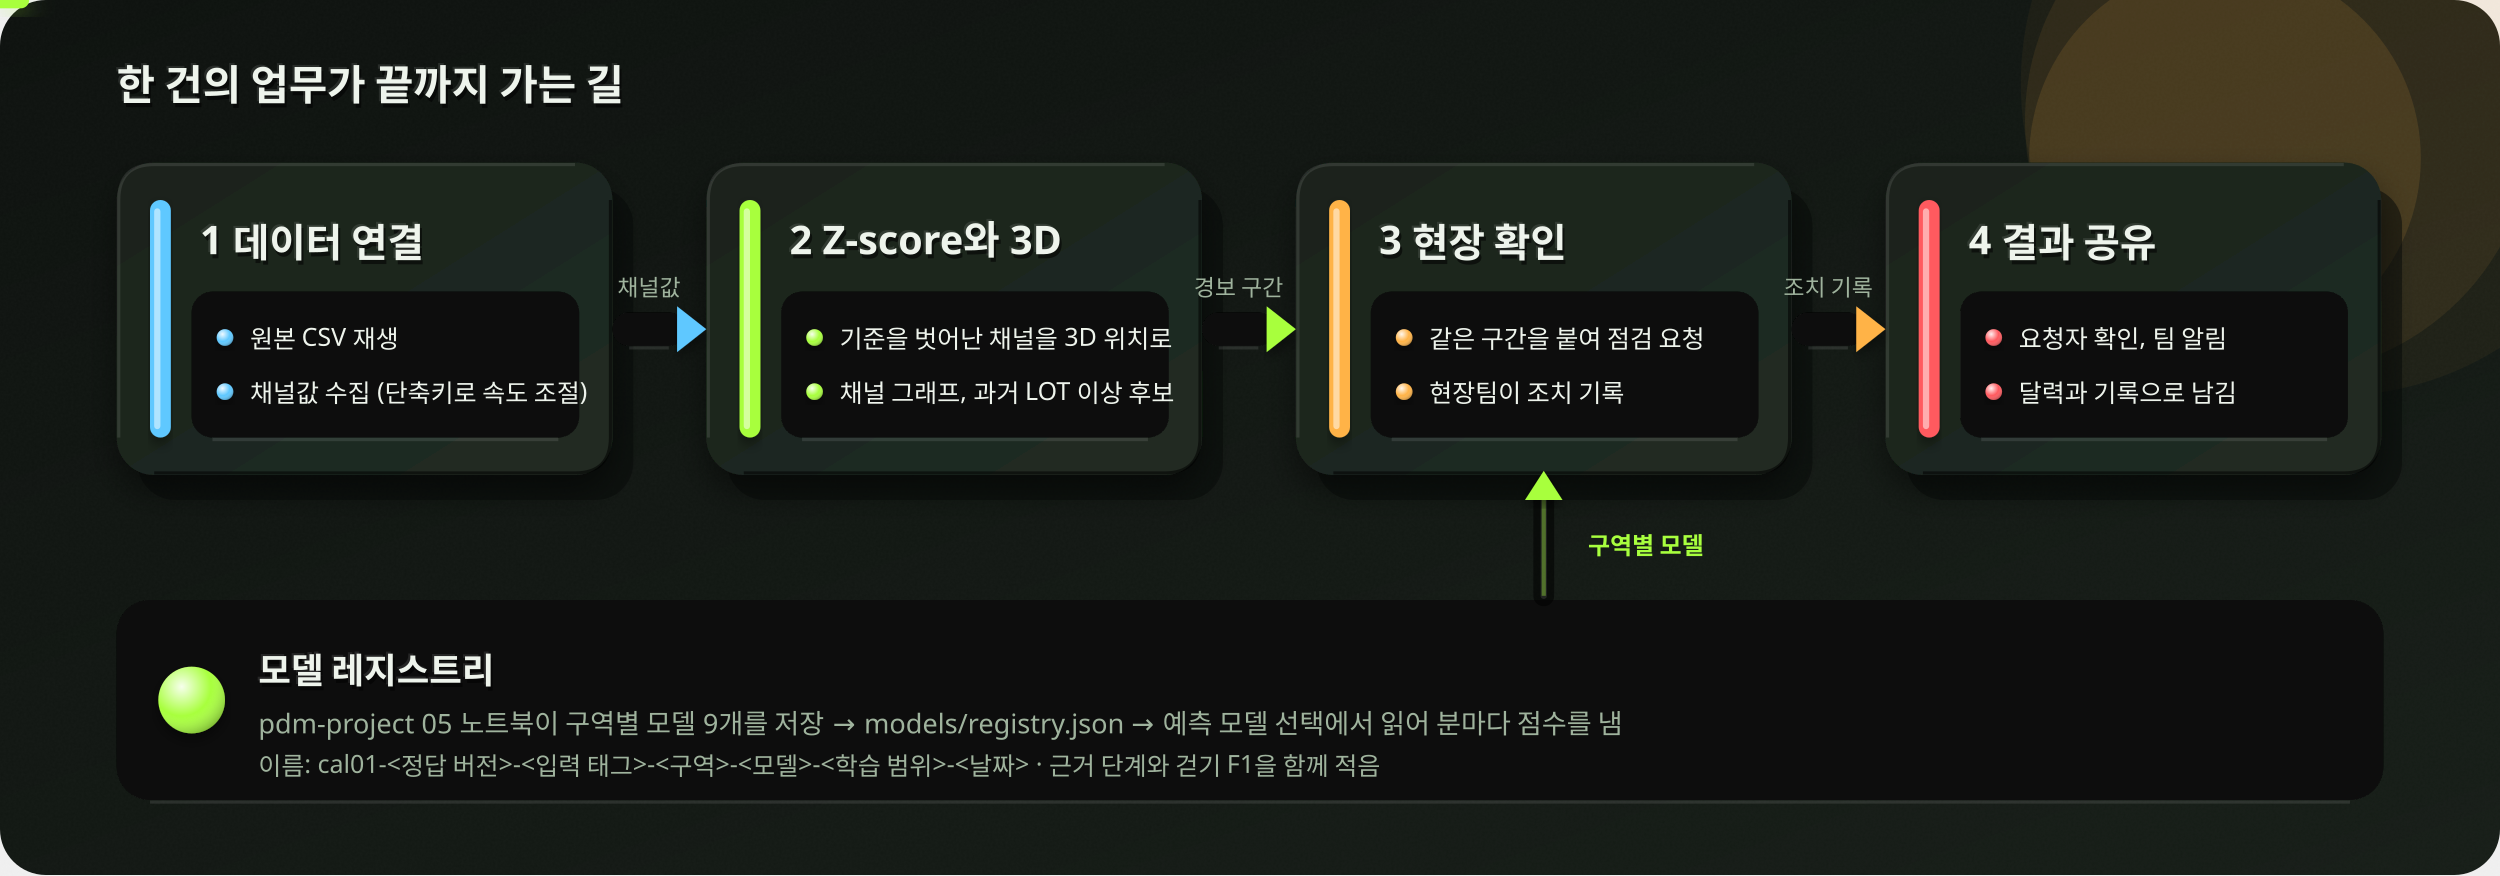
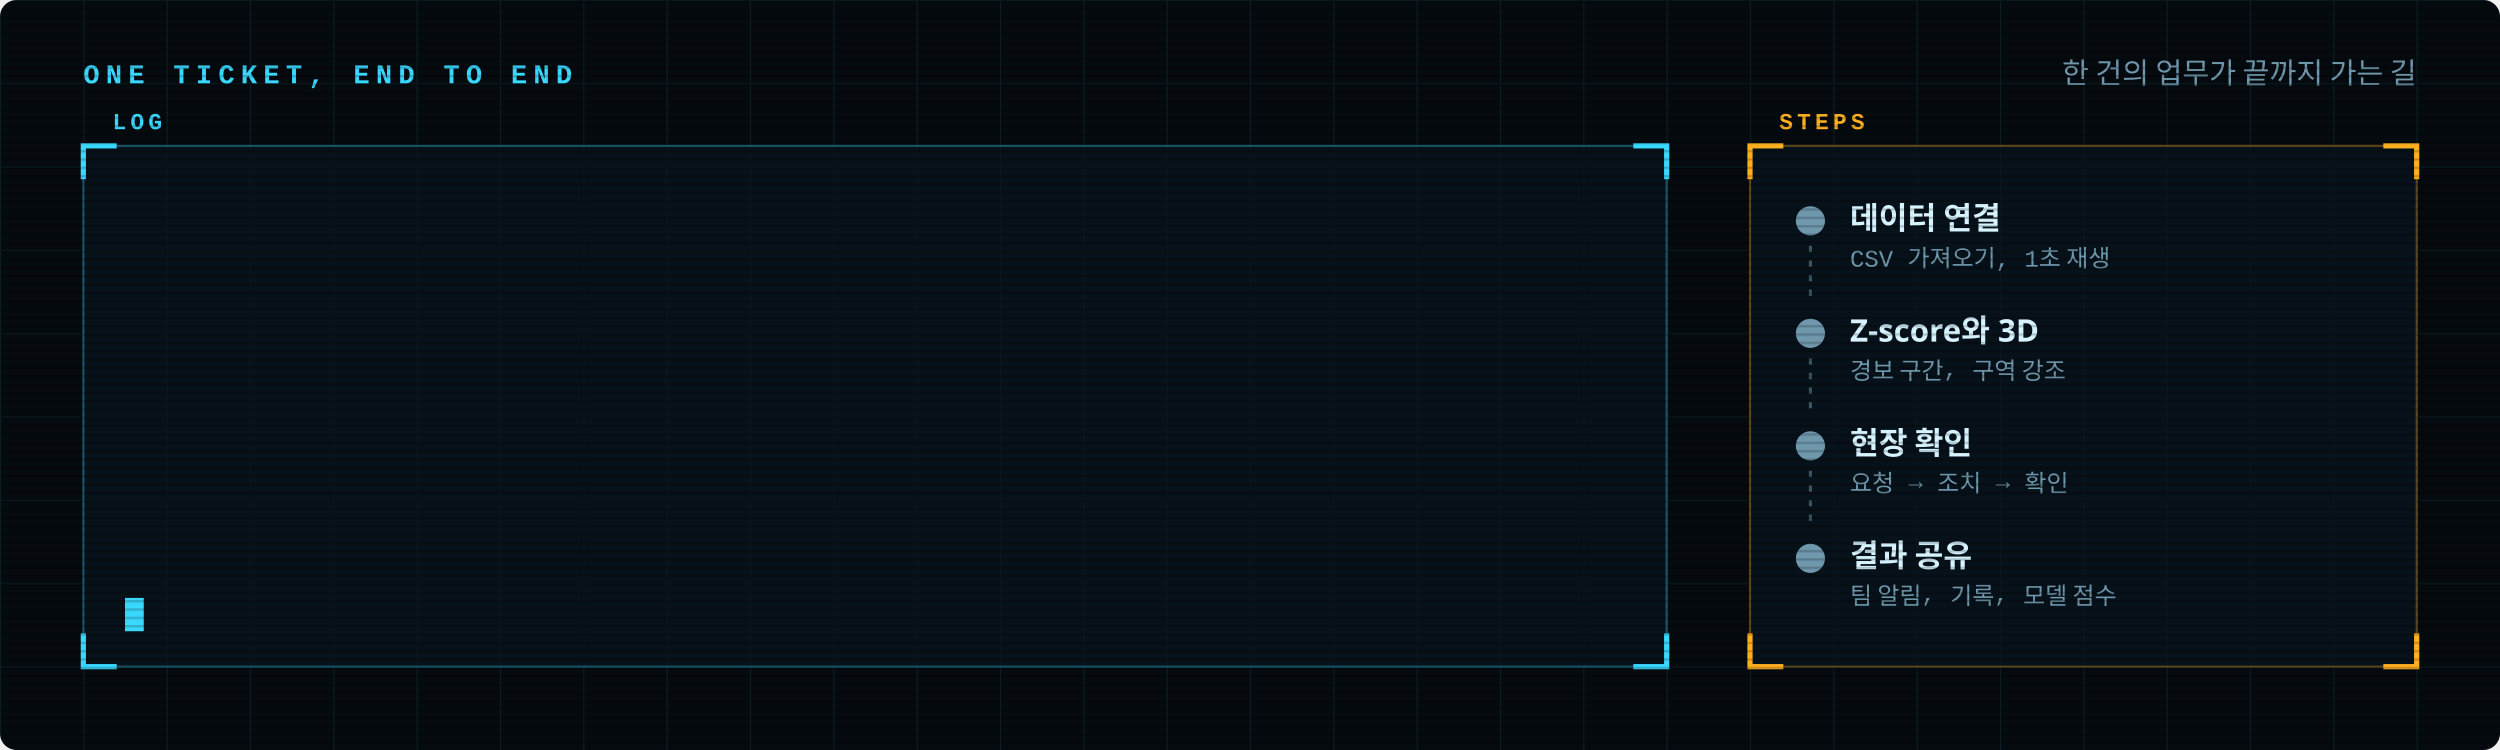
- <svg xmlns="http://www.w3.org/2000/svg" viewBox="0 0 1200 420" width="1200" height="420" font-family="Pretendard, 'Apple SD Gothic Neo', 'Malgun Gothic', 'Noto Sans KR', sans-serif">
+ <svg xmlns="http://www.w3.org/2000/svg" viewBox="0 0 1200 360" width="1200" height="360" font-family="Pretendard, 'Apple SD Gothic Neo', 'Malgun Gothic', 'Noto Sans KR', sans-serif">
  <defs>
-     <filter id="shadow" x="-10%" y="-10%" width="120%" height="140%">
-       <feDropShadow dx="0" dy="8" stdDeviation="8" flood-color="#000" flood-opacity="0.45" />
-     </filter>
-     <filter id="shadow-sm" x="-10%" y="-10%" width="120%" height="140%">
-       <feDropShadow dx="0" dy="3" stdDeviation="3" flood-color="#000" flood-opacity="0.45" />
-     </filter>
-     <filter id="inset" x="-10%" y="-10%" width="120%" height="130%">
-       <feOffset dx="0" dy="3" />
-       <feGaussianBlur stdDeviation="3" result="ob" />
-       <feComposite operator="out" in="SourceGraphic" in2="ob" result="inv" />
-       <feFlood flood-color="#000" flood-opacity="0.55" result="col" />
-       <feComposite operator="in" in="col" in2="inv" result="sh" />
-       <feComposite operator="over" in="sh" in2="SourceGraphic" />
-     </filter>
-     <filter id="glow" x="-50%" y="-50%" width="200%" height="200%">
-       <feGaussianBlur stdDeviation="6" result="b" />
+     <pattern id="grid" width="40" height="40" patternUnits="userSpaceOnUse">
+       <path d="M 40 0 L 0 0 0 40" fill="none" stroke="#39d8ff" stroke-opacity="0.10" stroke-width="1" />
+     </pattern>
+     <pattern id="scan" width="4" height="4" patternUnits="userSpaceOnUse">
+       <rect width="4" height="1.2" fill="#000" fill-opacity="0.18" />
+     </pattern>
+     <filter id="glow" x="-30%" y="-30%" width="160%" height="160%">
+       <feGaussianBlur stdDeviation="3" result="b" />
      <feMerge>
        <feMergeNode in="b" />
        <feMergeNode in="SourceGraphic" />
      </feMerge>
    </filter>
-     <filter id="grain">
-       <feTurbulence type="fractalNoise" baseFrequency="0.8" numOctaves="2" stitchTiles="stitch" />
-       <feColorMatrix values="0 0 0 0 0.5  0 0 0 0 0.5  0 0 0 0 0.5  0 0 0 0.6 0" />
+     <filter id="glow-lg" x="-30%" y="-30%" width="160%" height="160%">
+       <feGaussianBlur stdDeviation="8" result="b" />
+       <feMerge>
+         <feMergeNode in="b" />
+         <feMergeNode in="SourceGraphic" />
+       </feMerge>
    </filter>
-     <linearGradient id="plate" x1="0" y1="0" x2="1" y2="1">
-       <stop offset="0" stop-color="#1a231c" />
-       <stop offset="1" stop-color="#212c23" />
-     </linearGradient>
-     <linearGradient id="bg" x1="0" y1="0" x2="1" y2="1">
-       <stop offset="0" stop-color="#0d110e" />
-       <stop offset="1" stop-color="#161d17" />
-     </linearGradient>
-     <radialGradient id="coin" cx="0.35" cy="0.3" r="0.8">
-       <stop offset="0" stop-color="#ffffff" stop-opacity="0.9" />
-       <stop offset="0.55" stop-color="#ffffff" stop-opacity="0" />
-       <stop offset="1" stop-color="#000000" stop-opacity="0.35" />
-     </radialGradient>
  </defs>
-   <rect width="1200" height="420" rx="22" fill="url(#bg)" />
-   <rect width="1200" height="420" rx="22" filter="url(#grain)" opacity="0.05" />
-   <circle cx="1120" cy="40" r="150" fill="#ffb347" opacity="0.05" />
-   <circle cx="1094" cy="58" r="122" fill="#ffb347" opacity="0.08" />
-   <circle cx="1068" cy="76" r="94" fill="#ffb347" opacity="0.12" />
-   <text x="57" y="50" font-size="20" fill="#000000" font-weight="bold" text-anchor="start" opacity="0.55">한 건의 업무가 끝까지 가는 길</text>
-   <text x="55" y="47" font-size="20" fill="#ffffff" font-weight="bold" text-anchor="start" opacity="0.10">한 건의 업무가 끝까지 가는 길</text>
-   <text x="56" y="48" font-size="20" fill="#eef4ec" font-weight="bold" text-anchor="start">한 건의 업무가 끝까지 가는 길</text>
-   <rect x="66" y="90" width="238" height="150" rx="18" fill="#080b09" opacity="0.55" />
-   <rect x="56" y="78" width="238" height="150" rx="18" fill="url(#plate)" filter="url(#shadow)" />
-   <path d="M 57 210 L 57 96 Q 57 79 74 79 L 276 79" fill="none" stroke="#ffffff" stroke-opacity="0.10" stroke-width="1.5" />
-   <path d="M 74 227 L 276 227 Q 293 227 293 210 L 293 96" fill="none" stroke="#000000" stroke-opacity="0.55" stroke-width="1.5" />
-   <rect x="72" y="96" width="10" height="114" rx="5" fill="#5ec8ff" filter="url(#shadow-sm)" />
-   <rect x="74" y="100" width="3" height="106" rx="1.5" fill="#ffffff" opacity="0.5" />
-   <text x="97" y="124" font-size="19" fill="#000000" font-weight="bold" text-anchor="start" opacity="0.55">1 데이터 연결</text>
-   <text x="95" y="121" font-size="19" fill="#ffffff" font-weight="bold" text-anchor="start" opacity="0.10">1 데이터 연결</text>
-   <text x="96" y="122" font-size="19" fill="#eef4ec" font-weight="bold" text-anchor="start">1 데이터 연결</text>
-   <rect x="92" y="140" width="186" height="70" rx="10" fill="#080b09" filter="url(#inset)" />
-   <path d="M 102 211 L 268 211" stroke="#ffffff" stroke-opacity="0.10" stroke-width="1.5" />
-   <circle cx="108" cy="162" r="4" fill="#5ec8ff" filter="url(#shadow-sm)" />
-   <circle cx="108" cy="162" r="4" fill="url(#coin)" />
-   <text x="120" y="167" font-size="12" fill="#eef4ec" font-weight="normal" text-anchor="start">원본 CSV 재생</text>
-   <circle cx="108" cy="188" r="4" fill="#5ec8ff" filter="url(#shadow-sm)" />
-   <circle cx="108" cy="188" r="4" fill="url(#coin)" />
-   <text x="120" y="193" font-size="12" fill="#eef4ec" font-weight="normal" text-anchor="start">채널값 수집 (단축키로 속도 조절)</text>
-   <rect x="349" y="90" width="238" height="150" rx="18" fill="#080b09" opacity="0.55" />
-   <rect x="339" y="78" width="238" height="150" rx="18" fill="url(#plate)" filter="url(#shadow)" />
-   <path d="M 340 210 L 340 96 Q 340 79 357 79 L 559 79" fill="none" stroke="#ffffff" stroke-opacity="0.10" stroke-width="1.5" />
-   <path d="M 357 227 L 559 227 Q 576 227 576 210 L 576 96" fill="none" stroke="#000000" stroke-opacity="0.55" stroke-width="1.5" />
-   <rect x="355" y="96" width="10" height="114" rx="5" fill="#a8ff3e" filter="url(#shadow-sm)" />
-   <rect x="357" y="100" width="3" height="106" rx="1.5" fill="#ffffff" opacity="0.5" />
-   <text x="380" y="124" font-size="19" fill="#000000" font-weight="bold" text-anchor="start" opacity="0.55">2 Z-score와 3D</text>
-   <text x="378" y="121" font-size="19" fill="#ffffff" font-weight="bold" text-anchor="start" opacity="0.10">2 Z-score와 3D</text>
-   <text x="379" y="122" font-size="19" fill="#eef4ec" font-weight="bold" text-anchor="start">2 Z-score와 3D</text>
-   <rect x="375" y="140" width="186" height="70" rx="10" fill="#080b09" filter="url(#inset)" />
-   <path d="M 385 211 L 551 211" stroke="#ffffff" stroke-opacity="0.10" stroke-width="1.5" />
-   <circle cx="391" cy="162" r="4" fill="#a8ff3e" filter="url(#shadow-sm)" />
-   <circle cx="391" cy="162" r="4" fill="url(#coin)" />
-   <text x="403" y="167" font-size="12" fill="#eef4ec" font-weight="normal" text-anchor="start">기준을 벗어난 채널을 3D 위치로</text>
-   <circle cx="391" cy="188" r="4" fill="#a8ff3e" filter="url(#shadow-sm)" />
-   <circle cx="391" cy="188" r="4" fill="url(#coin)" />
-   <text x="403" y="193" font-size="12" fill="#eef4ec" font-weight="normal" text-anchor="start">채널 그래프, 과거 LOT 이상 후보</text>
-   <rect x="632" y="90" width="238" height="150" rx="18" fill="#080b09" opacity="0.55" />
-   <rect x="622" y="78" width="238" height="150" rx="18" fill="url(#plate)" filter="url(#shadow)" />
-   <path d="M 623 210 L 623 96 Q 623 79 640 79 L 842 79" fill="none" stroke="#ffffff" stroke-opacity="0.10" stroke-width="1.5" />
-   <path d="M 640 227 L 842 227 Q 859 227 859 210 L 859 96" fill="none" stroke="#000000" stroke-opacity="0.55" stroke-width="1.5" />
-   <rect x="638" y="96" width="10" height="114" rx="5" fill="#ffb347" filter="url(#shadow-sm)" />
-   <rect x="640" y="100" width="3" height="106" rx="1.5" fill="#ffffff" opacity="0.5" />
-   <text x="663" y="124" font-size="19" fill="#000000" font-weight="bold" text-anchor="start" opacity="0.55">3 현장 확인</text>
-   <text x="661" y="121" font-size="19" fill="#ffffff" font-weight="bold" text-anchor="start" opacity="0.10">3 현장 확인</text>
-   <text x="662" y="122" font-size="19" fill="#eef4ec" font-weight="bold" text-anchor="start">3 현장 확인</text>
-   <rect x="658" y="140" width="186" height="70" rx="10" fill="#080b09" filter="url(#inset)" />
-   <path d="M 668 211 L 834 211" stroke="#ffffff" stroke-opacity="0.10" stroke-width="1.5" />
-   <circle cx="674" cy="162" r="4" fill="#ffb347" filter="url(#shadow-sm)" />
-   <circle cx="674" cy="162" r="4" fill="url(#coin)" />
-   <text x="686" y="167" font-size="12" fill="#eef4ec" font-weight="normal" text-anchor="start">같은 구간을 붙여 점검 요청</text>
-   <circle cx="674" cy="188" r="4" fill="#ffb347" filter="url(#shadow-sm)" />
-   <circle cx="674" cy="188" r="4" fill="url(#coin)" />
-   <text x="686" y="193" font-size="12" fill="#eef4ec" font-weight="normal" text-anchor="start">현장팀이 조치 기록</text>
-   <rect x="915" y="90" width="238" height="150" rx="18" fill="#080b09" opacity="0.55" />
-   <rect x="905" y="78" width="238" height="150" rx="18" fill="url(#plate)" filter="url(#shadow)" />
-   <path d="M 906 210 L 906 96 Q 906 79 923 79 L 1125 79" fill="none" stroke="#ffffff" stroke-opacity="0.10" stroke-width="1.5" />
-   <path d="M 923 227 L 1125 227 Q 1142 227 1142 210 L 1142 96" fill="none" stroke="#000000" stroke-opacity="0.55" stroke-width="1.5" />
-   <rect x="921" y="96" width="10" height="114" rx="5" fill="#ff5a5f" filter="url(#shadow-sm)" />
-   <rect x="923" y="100" width="3" height="106" rx="1.5" fill="#ffffff" opacity="0.5" />
-   <text x="946" y="124" font-size="19" fill="#000000" font-weight="bold" text-anchor="start" opacity="0.55">4 결과 공유</text>
-   <text x="944" y="121" font-size="19" fill="#ffffff" font-weight="bold" text-anchor="start" opacity="0.10">4 결과 공유</text>
-   <text x="945" y="122" font-size="19" fill="#eef4ec" font-weight="bold" text-anchor="start">4 결과 공유</text>
-   <rect x="941" y="140" width="186" height="70" rx="10" fill="#080b09" filter="url(#inset)" />
-   <path d="M 951 211 L 1117 211" stroke="#ffffff" stroke-opacity="0.10" stroke-width="1.5" />
-   <circle cx="957" cy="162" r="4" fill="#ff5a5f" filter="url(#shadow-sm)" />
-   <circle cx="957" cy="162" r="4" fill="url(#coin)" />
-   <text x="969" y="167" font-size="12" fill="#eef4ec" font-weight="normal" text-anchor="start">요청자 확인, 팀 알림</text>
-   <circle cx="957" cy="188" r="4" fill="#ff5a5f" filter="url(#shadow-sm)" />
-   <circle cx="957" cy="188" r="4" fill="url(#coin)" />
-   <text x="969" y="193" font-size="12" fill="#eef4ec" font-weight="normal" text-anchor="start">달력과 기록으로 남김</text>
-   <rect x="294" y="150" width="35" height="16" rx="8" fill="#080b09" filter="url(#inset)" />
-   <path d="M 302 167 L 321 167" stroke="#ffffff" stroke-opacity="0.10" stroke-width="1.5" />
-   <polygon points="325,147 339,158 325,169" fill="#5ec8ff" filter="url(#shadow-sm)" />
-   <rect x="296" y="154" width="22" height="8" rx="4" fill="#5ec8ff" filter="url(#glow)" opacity="0">
-     <animate attributeName="x" from="296" to="303" dur="1.6s" begin="0s" repeatCount="indefinite" />
-     <animate attributeName="opacity" values="0;1;1;0" keyTimes="0;0.15;0.85;1" dur="1.6s" begin="0s" repeatCount="indefinite" />
+   <rect width="1200" height="360" rx="8" fill="#050a0f" />
+   <rect width="1200" height="360" rx="8" fill="url(#grid)" />
+   <text x="40" y="40" font-size="13" fill="#39d8ff" font-weight="bold" text-anchor="start" font-family="'JetBrains Mono', Consolas, 'Cascadia Mono', 'Courier New', monospace" letter-spacing="3">ONE TICKET, END TO END</text>
+   <text x="1160" y="40" font-size="14" fill="#6f98ad" font-weight="normal" text-anchor="end">한 건의 업무가 끝까지 가는 길</text>
+   <rect x="40" y="70" width="760" height="250" fill="#08131c" fill-opacity="0.75" stroke="#39d8ff" stroke-opacity="0.35" stroke-width="1" />
+   <polyline points="40,86 40,70 56,70" fill="none" stroke="#39d8ff" stroke-width="2.5" />
+   <polyline points="800,86 800,70 784,70" fill="none" stroke="#39d8ff" stroke-width="2.5" />
+   <polyline points="40,304 40,320 56,320" fill="none" stroke="#39d8ff" stroke-width="2.5" />
+   <polyline points="800,304 800,320 784,320" fill="none" stroke="#39d8ff" stroke-width="2.5" />
+   <text x="54" y="62" font-size="11" fill="#39d8ff" font-weight="bold" text-anchor="start" font-family="'JetBrains Mono', Consolas, 'Cascadia Mono', 'Courier New', monospace" letter-spacing="2">LOG</text>
+   <g opacity="0">
+     <animate attributeName="opacity" values="0;0;1;1;0" keyTimes="0;0.080;0.090;0.95;1" dur="12s" repeatCount="indefinite" />
+     <text x="60" y="108" font-size="13" fill="#6f98ad" font-weight="normal" text-anchor="start" font-family="'JetBrains Mono', Consolas, 'Cascadia Mono', 'Courier New', monospace">&gt; import </text>
+     <text x="158" y="108" font-size="13" fill="#d6f3ff" font-weight="normal" text-anchor="start" font-family="'JetBrains Mono', Consolas, 'Cascadia Mono', 'Courier New', monospace">cal01_base_v1.csv  345,390 rows  1 s</text>
+     <text x="780" y="108" font-size="13" fill="#39ff88" font-weight="bold" text-anchor="end" font-family="'JetBrains Mono', Consolas, 'Cascadia Mono', 'Courier New', monospace">[OK]</text>
+   </g>
+   <g opacity="0">
+     <animate attributeName="opacity" values="0;0;1;1;0" keyTimes="0;0.210;0.220;0.95;1" dur="12s" repeatCount="indefinite" />
+     <text x="60" y="140" font-size="13" fill="#6f98ad" font-weight="normal" text-anchor="start" font-family="'JetBrains Mono', Consolas, 'Cascadia Mono', 'Courier New', monospace">&gt; zscore </text>
+     <text x="158" y="140" font-size="13" fill="#d6f3ff" font-weight="normal" text-anchor="start" font-family="'JetBrains Mono', Consolas, 'Cascadia Mono', 'Courier New', monospace">CP-Z4  +3σ  02:28 ~ 02:42  14 min</text>
+     <text x="780" y="140" font-size="13" fill="#ff3b5c" font-weight="bold" text-anchor="end" font-family="'JetBrains Mono', Consolas, 'Cascadia Mono', 'Courier New', monospace">[ALERT]</text>
+   </g>
+   <g opacity="0">
+     <animate attributeName="opacity" values="0;0;1;1;0" keyTimes="0;0.340;0.350;0.95;1" dur="12s" repeatCount="indefinite" />
+     <text x="60" y="172" font-size="13" fill="#6f98ad" font-weight="normal" text-anchor="start" font-family="'JetBrains Mono', Consolas, 'Cascadia Mono', 'Courier New', monospace">&gt; 3d     </text>
+     <text x="158" y="172" font-size="13" fill="#d6f3ff" font-weight="normal" text-anchor="start" font-family="'JetBrains Mono', Consolas, 'Cascadia Mono', 'Courier New', monospace">Z4 zone highlighted  ·  channel graph opened</text>
+     <text x="780" y="172" font-size="13" fill="#39d8ff" font-weight="bold" text-anchor="end" font-family="'JetBrains Mono', Consolas, 'Cascadia Mono', 'Courier New', monospace">[VIEW]</text>
+   </g>
+   <g opacity="0">
+     <animate attributeName="opacity" values="0;0;1;1;0" keyTimes="0;0.470;0.480;0.95;1" dur="12s" repeatCount="indefinite" />
+     <text x="60" y="204" font-size="13" fill="#6f98ad" font-weight="normal" text-anchor="start" font-family="'JetBrains Mono', Consolas, 'Cascadia Mono', 'Courier New', monospace">&gt; request</text>
+     <text x="158" y="204" font-size="13" fill="#d6f3ff" font-weight="normal" text-anchor="start" font-family="'JetBrains Mono', Consolas, 'Cascadia Mono', 'Courier New', monospace">현장 확인 요청  Z4 CP 02:28 ~ 02:42  → 현장팀</text>
+     <text x="780" y="204" font-size="13" fill="#ffb020" font-weight="bold" text-anchor="end" font-family="'JetBrains Mono', Consolas, 'Cascadia Mono', 'Courier New', monospace">[SENT]</text>
+   </g>
+   <g opacity="0">
+     <animate attributeName="opacity" values="0;0;1;1;0" keyTimes="0;0.600;0.610;0.95;1" dur="12s" repeatCount="indefinite" />
+     <text x="60" y="236" font-size="13" fill="#6f98ad" font-weight="normal" text-anchor="start" font-family="'JetBrains Mono', Consolas, 'Cascadia Mono', 'Courier New', monospace">&gt; action </text>
+     <text x="158" y="236" font-size="13" fill="#d6f3ff" font-weight="normal" text-anchor="start" font-family="'JetBrains Mono', Consolas, 'Cascadia Mono', 'Courier New', monospace">현장 조치 기록  ·  확인 완료  ·  팀 알림</text>
+     <text x="780" y="236" font-size="13" fill="#39ff88" font-weight="bold" text-anchor="end" font-family="'JetBrains Mono', Consolas, 'Cascadia Mono', 'Courier New', monospace">[DONE]</text>
+   </g>
+   <g opacity="0">
+     <animate attributeName="opacity" values="0;0;1;1;0" keyTimes="0;0.730;0.740;0.95;1" dur="12s" repeatCount="indefinite" />
+     <text x="60" y="268" font-size="13" fill="#6f98ad" font-weight="normal" text-anchor="start" font-family="'JetBrains Mono', Consolas, 'Cascadia Mono', 'Courier New', monospace">&gt; model  </text>
+     <text x="158" y="268" font-size="13" fill="#d6f3ff" font-weight="normal" text-anchor="start" font-family="'JetBrains Mono', Consolas, 'Cascadia Mono', 'Courier New', monospace">registry  Z4 RandomForest v6  F1 0.59  → 예측 점수</text>
+     <text x="780" y="268" font-size="13" fill="#39d8ff" font-weight="bold" text-anchor="end" font-family="'JetBrains Mono', Consolas, 'Cascadia Mono', 'Courier New', monospace">[LOADED]</text>
+   </g>
+   <g>
+     <animate attributeName="opacity" values="0;0;1;1" keyTimes="0;0.9;0.91;1" dur="12s" repeatCount="indefinite" />
+     <rect x="60" y="287" width="9" height="16" fill="#39d8ff">
+       <animate attributeName="opacity" values="1;1;0;0" keyTimes="0;0.5;0.5;1" dur="1s" repeatCount="indefinite" />
+     </rect>
+   </g>
+   <rect x="840" y="70" width="320" height="250" fill="#08131c" fill-opacity="0.75" stroke="#ffb020" stroke-opacity="0.35" stroke-width="1" />
+   <polyline points="840,86 840,70 856,70" fill="none" stroke="#ffb020" stroke-width="2.5" />
+   <polyline points="1160,86 1160,70 1144,70" fill="none" stroke="#ffb020" stroke-width="2.5" />
+   <polyline points="840,304 840,320 856,320" fill="none" stroke="#ffb020" stroke-width="2.5" />
+   <polyline points="1160,304 1160,320 1144,320" fill="none" stroke="#ffb020" stroke-width="2.5" />
+   <text x="854" y="62" font-size="11" fill="#ffb020" font-weight="bold" text-anchor="start" font-family="'JetBrains Mono', Consolas, 'Cascadia Mono', 'Courier New', monospace" letter-spacing="2">STEPS</text>
+   <rect x="862" y="99" width="14" height="14" rx="7" fill="#6f98ad">
+     <animate attributeName="fill" values="#6f98ad;#6f98ad;#39ff88;#39ff88" keyTimes="0;0.080;0.090;1" dur="12s" repeatCount="indefinite" />
  </rect>
-   <rect x="296" y="154" width="22" height="8" rx="4" fill="#5ec8ff" filter="url(#glow)" opacity="0">
-     <animate attributeName="x" from="296" to="303" dur="1.6s" begin="0.8s" repeatCount="indefinite" />
-     <animate attributeName="opacity" values="0;1;1;0" keyTimes="0;0.15;0.85;1" dur="1.6s" begin="0.8s" repeatCount="indefinite" />
+   <text x="888" y="110" font-size="15" fill="#d6f3ff" font-weight="bold" text-anchor="start">데이터 연결</text>
+   <text x="888" y="128" font-size="11.5" fill="#6f98ad" font-weight="normal" text-anchor="start" font-family="'JetBrains Mono', Consolas, 'Cascadia Mono', 'Courier New', monospace">CSV 가져오기, 1초 재생</text>
+   <line x1="869" y1="118" x2="869" y2="142" stroke="#6f98ad" stroke-opacity="0.5" stroke-width="1.5" stroke-dasharray="3 4" />
+   <rect x="862" y="153" width="14" height="14" rx="7" fill="#6f98ad">
+     <animate attributeName="fill" values="#6f98ad;#6f98ad;#39ff88;#39ff88" keyTimes="0;0.210;0.220;1" dur="12s" repeatCount="indefinite" />
  </rect>
-   <text x="311.5" y="142" font-size="11" fill="#9fb39d" font-weight="normal" text-anchor="middle">채널값</text>
-   <rect x="577" y="150" width="35" height="16" rx="8" fill="#080b09" filter="url(#inset)" />
-   <path d="M 585 167 L 604 167" stroke="#ffffff" stroke-opacity="0.10" stroke-width="1.5" />
-   <polygon points="608,147 622,158 608,169" fill="#a8ff3e" filter="url(#shadow-sm)" />
-   <rect x="579" y="154" width="22" height="8" rx="4" fill="#a8ff3e" filter="url(#glow)" opacity="0">
-     <animate attributeName="x" from="579" to="586" dur="1.6s" begin="0s" repeatCount="indefinite" />
-     <animate attributeName="opacity" values="0;1;1;0" keyTimes="0;0.15;0.85;1" dur="1.6s" begin="0s" repeatCount="indefinite" />
+   <text x="888" y="164" font-size="15" fill="#d6f3ff" font-weight="bold" text-anchor="start">Z-score와 3D</text>
+   <text x="888" y="182" font-size="11.5" fill="#6f98ad" font-weight="normal" text-anchor="start" font-family="'JetBrains Mono', Consolas, 'Cascadia Mono', 'Courier New', monospace">경보 구간, 구역 강조</text>
+   <line x1="869" y1="172" x2="869" y2="196" stroke="#6f98ad" stroke-opacity="0.5" stroke-width="1.5" stroke-dasharray="3 4" />
+   <rect x="862" y="207" width="14" height="14" rx="7" fill="#6f98ad">
+     <animate attributeName="fill" values="#6f98ad;#6f98ad;#39ff88;#39ff88" keyTimes="0;0.470;0.480;1" dur="12s" repeatCount="indefinite" />
  </rect>
-   <rect x="579" y="154" width="22" height="8" rx="4" fill="#a8ff3e" filter="url(#glow)" opacity="0">
-     <animate attributeName="x" from="579" to="586" dur="1.6s" begin="0.8s" repeatCount="indefinite" />
-     <animate attributeName="opacity" values="0;1;1;0" keyTimes="0;0.15;0.85;1" dur="1.6s" begin="0.8s" repeatCount="indefinite" />
+   <text x="888" y="218" font-size="15" fill="#d6f3ff" font-weight="bold" text-anchor="start">현장 확인</text>
+   <text x="888" y="236" font-size="11.5" fill="#6f98ad" font-weight="normal" text-anchor="start" font-family="'JetBrains Mono', Consolas, 'Cascadia Mono', 'Courier New', monospace">요청 → 조치 → 확인</text>
+   <line x1="869" y1="226" x2="869" y2="250" stroke="#6f98ad" stroke-opacity="0.5" stroke-width="1.5" stroke-dasharray="3 4" />
+   <rect x="862" y="261" width="14" height="14" rx="7" fill="#6f98ad">
+     <animate attributeName="fill" values="#6f98ad;#6f98ad;#39ff88;#39ff88" keyTimes="0;0.730;0.740;1" dur="12s" repeatCount="indefinite" />
  </rect>
-   <text x="594.5" y="142" font-size="11" fill="#9fb39d" font-weight="normal" text-anchor="middle">경보 구간</text>
-   <rect x="860" y="150" width="35" height="16" rx="8" fill="#080b09" filter="url(#inset)" />
-   <path d="M 868 167 L 887 167" stroke="#ffffff" stroke-opacity="0.10" stroke-width="1.5" />
-   <polygon points="891,147 905,158 891,169" fill="#ffb347" filter="url(#shadow-sm)" />
-   <rect x="862" y="154" width="22" height="8" rx="4" fill="#ffb347" filter="url(#glow)" opacity="0">
-     <animate attributeName="x" from="862" to="869" dur="1.6s" begin="0s" repeatCount="indefinite" />
-     <animate attributeName="opacity" values="0;1;1;0" keyTimes="0;0.15;0.85;1" dur="1.6s" begin="0s" repeatCount="indefinite" />
-   </rect>
-   <rect x="862" y="154" width="22" height="8" rx="4" fill="#ffb347" filter="url(#glow)" opacity="0">
-     <animate attributeName="x" from="862" to="869" dur="1.6s" begin="0.8s" repeatCount="indefinite" />
-     <animate attributeName="opacity" values="0;1;1;0" keyTimes="0;0.15;0.85;1" dur="1.6s" begin="0.8s" repeatCount="indefinite" />
-   </rect>
-   <text x="877.5" y="142" font-size="11" fill="#9fb39d" font-weight="normal" text-anchor="middle">조치 기록</text>
-   <rect x="56" y="288" width="1088" height="96" rx="16" fill="#080b09" filter="url(#inset)" />
-   <path d="M 72 385 L 1128 385" stroke="#ffffff" stroke-opacity="0.10" stroke-width="1.5" />
-   <circle cx="92" cy="336" r="16" fill="#a8ff3e" filter="url(#shadow-sm)" />
-   <circle cx="92" cy="336" r="16" fill="url(#coin)" />
-   <text x="125" y="330" font-size="17" fill="#000000" font-weight="bold" text-anchor="start" opacity="0.55">모델 레지스트리</text>
-   <text x="123" y="327" font-size="17" fill="#ffffff" font-weight="bold" text-anchor="start" opacity="0.10">모델 레지스트리</text>
-   <text x="124" y="328" font-size="17" fill="#eef4ec" font-weight="bold" text-anchor="start">모델 레지스트리</text>
-   <text x="124" y="352" font-size="13" fill="#9fb39d" font-weight="normal" text-anchor="start">pdm-project 05 노트북이 구역별 모델 9개를 저장 → models/registry.json → 예측 모델 선택에서 읽어 분마다 점수를 냄</text>
-   <text x="124" y="372" font-size="12" fill="#9fb39d" font-weight="normal" text-anchor="start">이름: cal01-&lt;정답 버전&gt;-&lt;입력 태그&gt;-&lt;구역&gt;-&lt;모델&gt;-&lt;학습 범위&gt;-&lt;날짜&gt; · 근거 단계와 걷기 F1을 함께 적음</text>
-   <path d="M 741 286 L 741 234" fill="none" stroke="#000000" stroke-opacity="0.55" stroke-width="10" stroke-linecap="round" />
-   <path d="M 741 286 L 741 234" fill="none" stroke="#ffffff" stroke-opacity="0.10" stroke-width="3" stroke-linecap="round" />
-   <path d="M 741 286 L 741 234" fill="none" stroke="#a8ff3e" stroke-opacity="0.35" stroke-width="2" />
-   <rect x="-14" y="-4" width="28" height="8" rx="4" fill="#a8ff3e" filter="url(#glow)">
-     <animateMotion dur="1.8s" repeatCount="indefinite" rotate="auto" path="M 741 286 L 741 234" />
-   </rect>
-   <text x="790" y="266" font-size="11.5" fill="#a8ff3e" font-weight="bold" text-anchor="middle">구역별 모델</text>
-   <polygon points="732,240 750,240 741,226" fill="#a8ff3e" filter="url(#shadow-sm)" />
+   <text x="888" y="272" font-size="15" fill="#d6f3ff" font-weight="bold" text-anchor="start">결과 공유</text>
+   <text x="888" y="290" font-size="11.5" fill="#6f98ad" font-weight="normal" text-anchor="start" font-family="'JetBrains Mono', Consolas, 'Cascadia Mono', 'Courier New', monospace">팀 알림, 기록, 모델 점수</text>
+   <rect width="1200" height="360" rx="8" fill="url(#scan)" pointer-events="none" />
</svg>
